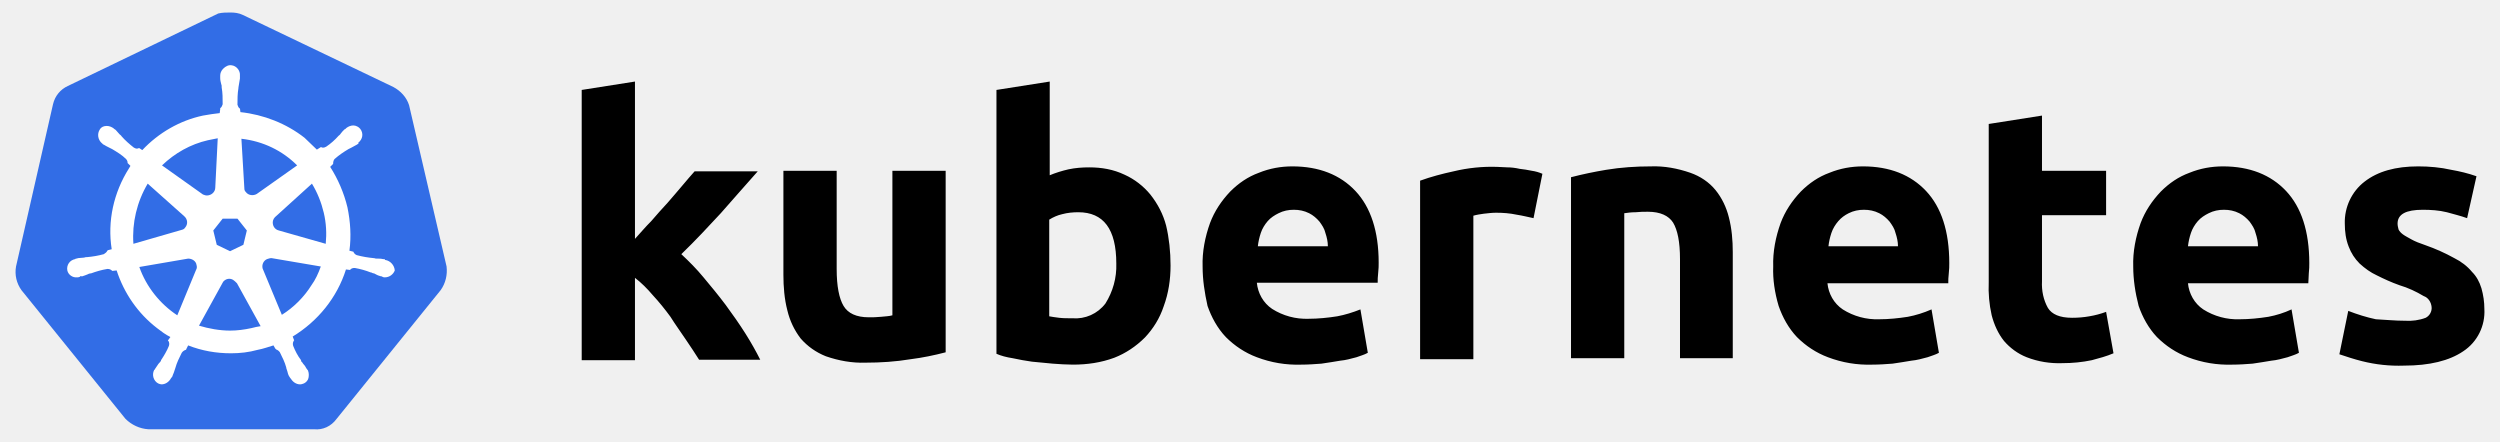
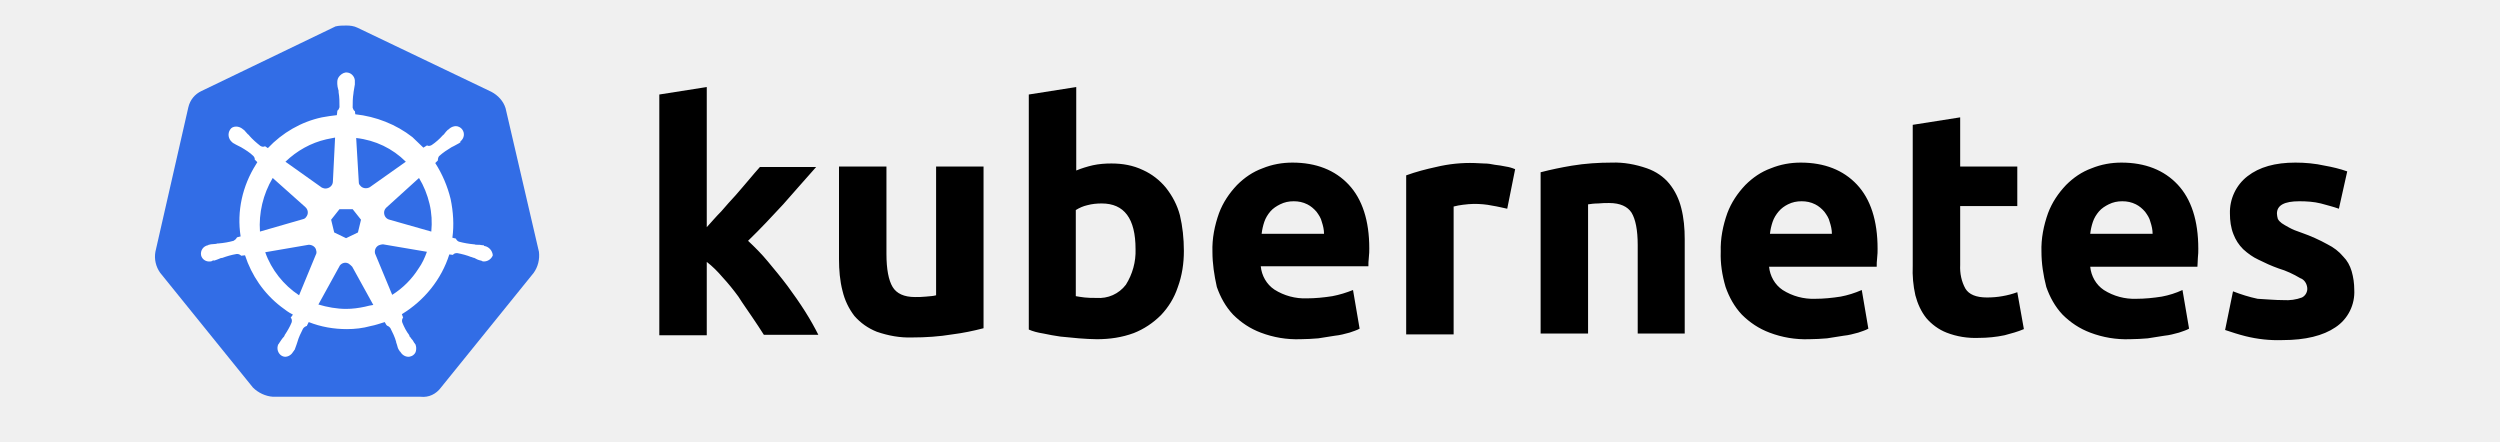
- <svg xmlns="http://www.w3.org/2000/svg" version="1.1" width="1024" height="181" viewBox="-2.536 -2.536 505.686 89.602" id="svg10488">
-   <defs id="defs10490" />
+ <svg xmlns="http://www.w3.org/2000/svg" version="1.1" width="1024" height="181" viewBox="-14.48 -5.811 527.455 100.583" id="svg10488">
  <path d="m 79.797,18.8 c -0.5,-1.6 -1.7,-2.9 -3.2,-3.7 l -30.5,-14.6 c -0.8,-0.4 -1.7,-0.5 -2.5,-0.5 -0.8,0 -1.7,0 -2.5,0.2 l -30.5,14.7 c -1.5,0.7 -2.6,2 -3,3.7 L 0.097,51.5 c -0.3,1.7 0.1,3.4 1.1,4.8 L 22.297,82.4 c 1.2,1.2 2.9,2 4.6,2.1 h 33.6 c 1.8,0.2 3.5,-0.6 4.6,-2.1 l 21.1,-26.1 c 1,-1.4 1.4,-3.1 1.2,-4.8 l -7.6,-32.7 z" id="path10349" style="fill:#326de6" />
  <path d="m 75.097,50.2 0,0 c -0.1,0 -0.2,0 -0.2,-0.1 0,-0.1 -0.2,-0.1 -0.4,-0.1 -0.4,-0.1 -0.8,-0.1 -1.2,-0.1 -0.2,0 -0.4,0 -0.6,-0.1 h -0.1 c -1.1,-0.1 -2.3,-0.3 -3.4,-0.6 -0.3,-0.1 -0.6,-0.4 -0.7,-0.7 0.1,0 0,0 0,0 l 0,0 -0.8,-0.2 c 0.4,-2.9 0.2,-5.9 -0.4,-8.8 -0.7,-2.9 -1.9,-5.7 -3.5,-8.2 l 0.6,-0.6 0,0 v -0.1 c 0,-0.3 0.1,-0.7 0.3,-0.9 0.9,-0.8 1.8,-1.4 2.8,-2 l 0,0 c 0.2,-0.1 0.4,-0.2 0.6,-0.3 0.4,-0.2 0.7,-0.4 1.1,-0.6 0.1,-0.1 0.2,-0.1 0.3,-0.2 0.1,-0.1 0,-0.1 0,-0.2 l 0,0 c 0.9,-0.7 1.1,-1.9 0.4,-2.8 -0.3,-0.4 -0.9,-0.7 -1.4,-0.7 -0.5,0 -1,0.2 -1.4,0.5 l 0,0 -0.1,0.1 c -0.1,0.1 -0.2,0.2 -0.3,0.2 -0.3,0.3 -0.6,0.6 -0.8,0.9 -0.1,0.2 -0.3,0.3 -0.4,0.4 l 0,0 c -0.7,0.8 -1.6,1.6 -2.5,2.2 -0.2,0.1 -0.4,0.2 -0.6,0.2 -0.1,0 -0.3,0 -0.4,-0.1 h -0.1 l -0.8,0.5 c -0.8,-0.8 -1.7,-1.6 -2.5,-2.4 -3.7,-2.9 -8.3,-4.7 -13,-5.2 l -0.1,-0.8 0,0 0,0.1 c -0.3,-0.2 -0.4,-0.5 -0.5,-0.8 0,-1.1 0,-2.2 0.2,-3.4 v -0.1 c 0,-0.2 0.1,-0.4 0.1,-0.6 0.1,-0.4 0.1,-0.8 0.2,-1.2 v -0.6 l 0,0 c 0.1,-1 -0.7,-2 -1.7,-2.1 -0.6,-0.1 -1.2,0.2 -1.7,0.7 -0.4,0.4 -0.6,0.9 -0.6,1.4 l 0,0 v 0.5 c 0,0.4 0.1,0.8 0.2,1.2 0.1,0.2 0.1,0.4 0.1,0.6 v 0.1 c 0.2,1.1 0.2,2.2 0.2,3.4 -0.1,0.3 -0.2,0.6 -0.5,0.8 l 0,0.2 0,0 -0.1,0.8 c -1.1,0.1 -2.2,0.3 -3.4,0.5 -4.7,1 -9,3.5 -12.3,7 l -0.6,-0.4 h -0.1 c -0.1,0 -0.2,0.1 -0.4,0.1 -0.2,0 -0.4,-0.1 -0.6,-0.2 -0.9,-0.7 -1.8,-1.5 -2.5,-2.3 l 0,0 c -0.1,-0.2 -0.3,-0.3 -0.4,-0.4 -0.3,-0.3 -0.5,-0.6 -0.8,-0.9 -0.1,-0.1 -0.2,-0.1 -0.3,-0.2 -0.1,-0.1 -0.1,-0.1 -0.1,-0.1 l 0,0 c -0.4,-0.3 -0.9,-0.5 -1.4,-0.5 -0.6,0 -1.1,0.2 -1.4,0.7 -0.6,0.9 -0.4,2.1 0.4,2.8 l 0,0 c 0.1,0 0.1,0.1 0.1,0.1 0,0 0.2,0.2 0.3,0.2 0.3,0.2 0.7,0.4 1.1,0.6 0.2,0.1 0.4,0.2 0.6,0.3 l 0,0 c 1,0.6 2,1.2 2.8,2 0.2,0.2 0.4,0.6 0.3,0.9 v -0.1 l 0,0 0.6,0.6 c -0.1,0.2 -0.2,0.3 -0.3,0.5 -3.1,4.9 -4.4,10.7 -3.5,16.4 l -0.8,0.2 0,0 c 0,0.1 -0.1,0.1 -0.1,0.1 -0.1,0.3 -0.4,0.5 -0.7,0.7 -1.1,0.3 -2.2,0.5 -3.4,0.6 h 0 c -0.2,0 -0.4,0 -0.6,0.1 -0.4,0 -0.8,0.1 -1.2,0.1 -0.1,0 -0.2,0.1 -0.4,0.1 -0.1,0 -0.1,0 -0.2,0.1 l 0,0 c -1.1,0.2 -1.8,1.2 -1.6,2.3 0,0 0,0 0,0 0.2,0.9 1.1,1.5 2,1.4 0.2,0 0.3,0 0.5,-0.1 l 0,0 c 0.1,0 0.1,0 0.1,-0.1 0,-0.1 0.3,0 0.4,0 0.4,-0.1 0.8,-0.3 1.1,-0.4 0.2,-0.1 0.4,-0.2 0.6,-0.2 h 0.1 c 1.1,-0.4 2.1,-0.7 3.3,-0.9 h 0.1 c 0.3,0 0.6,0.1 0.8,0.3 0.1,0 0.1,0.1 0.1,0.1 l 0,0 0.9,-0.1 c 1.5,4.6 4.3,8.7 8.2,11.7 0.9,0.7 1.7,1.3 2.7,1.8 l -0.5,0.7 0,0 c 0,0.1 0.1,0.1 0.1,0.1 0.2,0.3 0.2,0.7 0.1,1 -0.4,1 -1,2 -1.6,2.9 v 0.1 c -0.1,0.2 -0.2,0.3 -0.4,0.5 -0.2,0.2 -0.4,0.6 -0.7,1 -0.1,0.1 -0.1,0.2 -0.2,0.3 0,0 0,0.1 -0.1,0.1 l 0,0 c -0.5,1 -0.1,2.2 0.8,2.7 0.2,0.1 0.5,0.2 0.7,0.2 0.8,0 1.5,-0.5 1.9,-1.2 l 0,0 c 0,0 0,-0.1 0.1,-0.1 0,-0.1 0.1,-0.2 0.2,-0.3 0.1,-0.4 0.3,-0.7 0.4,-1.1 l 0.2,-0.6 0,0 c 0.3,-1.1 0.8,-2.1 1.3,-3.1 0.2,-0.3 0.5,-0.5 0.8,-0.6 0.1,0 0.1,0 0.1,-0.1 l 0,0 0.4,-0.8 c 2.8,1.1 5.7,1.6 8.7,1.6 1.8,0 3.6,-0.2 5.4,-0.7 1.1,-0.2 2.2,-0.6 3.2,-0.9 l 0.4,0.7 0,0 c 0.1,0 0.1,0 0.1,0.1 0.3,0.1 0.6,0.3 0.8,0.6 0.5,1 1,2 1.3,3.1 v 0.1 l 0.2,0.6 c 0.1,0.4 0.2,0.8 0.4,1.1 0.1,0.1 0.1,0.2 0.2,0.3 0,0 0,0.1 0.1,0.1 l 0,0 c 0.4,0.7 1.1,1.2 1.9,1.2 0.3,0 0.5,-0.1 0.8,-0.2 0.4,-0.2 0.8,-0.6 0.9,-1.1 0.1,-0.5 0.1,-1 -0.1,-1.5 l 0,0 c 0,-0.1 -0.1,-0.1 -0.1,-0.1 0,-0.1 -0.1,-0.2 -0.2,-0.3 -0.2,-0.4 -0.4,-0.7 -0.7,-1 -0.1,-0.2 -0.2,-0.3 -0.4,-0.5 v -0.2 c -0.7,-0.9 -1.2,-1.9 -1.6,-2.9 -0.1,-0.3 -0.1,-0.7 0.1,-1 0,-0.1 0.1,-0.1 0.1,-0.1 l 0,0 -0.3,-0.8 c 5.1,-3.1 9,-7.9 10.8,-13.6 l 0.8,0.1 0,0 c 0.1,0 0.1,-0.1 0.1,-0.1 0.2,-0.2 0.5,-0.3 0.8,-0.3 h 0.1 c 1.1,0.2 2.2,0.5 3.2,0.9 h 0.1 c 0.2,0.1 0.4,0.2 0.6,0.2 0.4,0.2 0.7,0.4 1.1,0.5 0.1,0 0.2,0.1 0.4,0.1 0.1,0 0.1,0 0.2,0.1 l 0,0 c 0.2,0.1 0.3,0.1 0.5,0.1 0.9,0 1.7,-0.6 2,-1.4 -0.1,-1.1 -0.9,-1.9 -1.8,-2.1 z m -28.9,-3.1 -2.7,1.3 -2.7,-1.3 -0.7,-2.9 1.9,-2.4 h 3 l 1.9,2.4 -0.7,2.9 z m 16.3,-6.5 c 0.5,2.1 0.6,4.2 0.4,6.3 l -9.5,-2.7 0,0 c -0.9,-0.2 -1.4,-1.1 -1.2,-2 0.1,-0.3 0.2,-0.5 0.4,-0.7 l 7.5,-6.8 c 1.1,1.8 1.9,3.8 2.4,5.9 z m -5.4,-9.6 -8.2,5.8 c -0.7,0.4 -1.7,0.3 -2.2,-0.4 -0.2,-0.2 -0.3,-0.4 -0.3,-0.7 l -0.6,-10.1 c 4.4,0.5 8.3,2.4 11.3,5.4 l 0,0 z m -18.1,-5.1 2,-0.4 -0.5,10 0,0 c 0,0.9 -0.8,1.6 -1.7,1.6 -0.3,0 -0.5,-0.1 -0.8,-0.2 l -8.3,-5.9 c 2.6,-2.5 5.8,-4.3 9.3,-5.1 z m -12.2,8.8 7.4,6.6 0,0 c 0.7,0.6 0.8,1.6 0.2,2.3 -0.2,0.3 -0.4,0.4 -0.8,0.5 l -9.7,2.8 c -0.3,-4.2 0.7,-8.5 2.9,-12.2 z m -1.7,16.9 9.9,-1.7 c 0.8,0 1.6,0.5 1.7,1.3 0.1,0.3 0.1,0.7 -0.1,1 l 0,0 -3.8,9.2 c -3.5,-2.3 -6.3,-5.8 -7.7,-9.8 z m 22.7,12.4 c -1.4,0.3 -2.8,0.5 -4.3,0.5 -2.1,0 -4.3,-0.4 -6.3,-1 l 4.9,-8.9 c 0.5,-0.6 1.3,-0.8 2,-0.4 0.3,0.2 0.5,0.4 0.8,0.7 l 0,0 4.8,8.7 c -0.6,0.1 -1.2,0.2 -1.9,0.4 z m 12.2,-8.7 c -1.5,2.4 -3.6,4.5 -6,6 l -3.9,-9.4 c -0.2,-0.8 0.2,-1.6 0.9,-1.9 0.3,-0.1 0.6,-0.2 0.9,-0.2 l 10,1.7 c -0.5,1.4 -1.1,2.7 -1.9,3.8 z" id="path10351" style="fill:#ffffff" />
  <path d="m 484.497,62.5 c 1.4,0.1 2.9,-0.1 4.2,-0.6 0.8,-0.4 1.3,-1.3 1.2,-2.2 -0.1,-1 -0.7,-1.9 -1.6,-2.2 -1.5,-0.9 -3.2,-1.7 -4.9,-2.2 -1.7,-0.6 -3.2,-1.3 -4.6,-2 -1.3,-0.6 -2.4,-1.4 -3.5,-2.4 -1,-1 -1.7,-2.1 -2.2,-3.4 -0.6,-1.5 -0.8,-3.1 -0.8,-4.7 -0.1,-3.3 1.4,-6.5 4,-8.5 2.7,-2.1 6.3,-3.1 10.9,-3.1 2.2,0 4.5,0.2 6.7,0.7 1.7,0.3 3.4,0.7 5.1,1.3 l -1.9,8.5 c -1.4,-0.5 -2.7,-0.8 -4.1,-1.2 -1.6,-0.4 -3.3,-0.5 -4.9,-0.5 -3.4,0 -5.1,0.9 -5.1,2.8 0,0.4 0.1,0.8 0.2,1.2 0.2,0.4 0.5,0.7 0.9,1 0.4,0.3 1,0.6 1.7,1 0.7,0.4 1.7,0.8 2.9,1.2 2,0.7 4,1.6 5.8,2.6 1.4,0.7 2.6,1.6 3.6,2.8 0.9,0.9 1.5,2 1.9,3.3 0.4,1.4 0.6,2.8 0.6,4.2 0.2,3.4 -1.4,6.7 -4.3,8.6 -2.8,1.9 -6.8,2.9 -12,2.9 -2.9,0.1 -5.7,-0.2 -8.5,-0.9 -1.6,-0.4 -3.1,-0.9 -4.6,-1.4 l 1.8,-8.8 c 1.8,0.7 3.7,1.3 5.6,1.7 2,0.1 3.9,0.3 5.9,0.3 m -55.1,-11 c -0.1,-3 0.5,-6 1.5,-8.8 0.9,-2.4 2.3,-4.5 4.1,-6.4 1.7,-1.7 3.6,-3 5.8,-3.8 2.2,-0.9 4.5,-1.3 6.8,-1.3 5.4,0 9.7,1.7 12.8,5 3.1,3.3 4.7,8.2 4.7,14.6 0,0.6 0,1.3 -0.1,2.1 0,0.8 -0.1,1.4 -0.1,2 h -24.4 c 0.2,2.1 1.3,4.1 3.1,5.3 2.2,1.4 4.8,2.1 7.4,2 1.9,0 3.9,-0.2 5.8,-0.5 1.6,-0.3 3.2,-0.8 4.7,-1.5 l 1.5,8.8 c -0.7,0.4 -1.5,0.6 -2.3,0.9 -1.1,0.3 -2.2,0.6 -3.3,0.7 -1.2,0.2 -2.4,0.4 -3.8,0.6 -1.3,0.1 -2.7,0.2 -4.1,0.2 -3.1,0.1 -6.1,-0.4 -9,-1.5 -2.4,-0.9 -4.5,-2.3 -6.3,-4.1 -1.7,-1.8 -2.9,-4 -3.7,-6.3 -0.7,-2.7 -1.1,-5.4 -1.1,-8 m 25.3,-4.1 c 0,-0.9 -0.2,-1.8 -0.5,-2.7 -0.2,-0.9 -0.7,-1.6 -1.2,-2.3 -0.6,-0.7 -1.3,-1.3 -2.1,-1.7 -1,-0.5 -2,-0.7 -3.1,-0.7 -1.1,0 -2.1,0.2 -3.1,0.7 -0.8,0.4 -1.6,0.9 -2.2,1.6 -0.6,0.7 -1.1,1.5 -1.4,2.4 -0.3,0.9 -0.5,1.8 -0.6,2.7 l 14.2,0 m -54.6,-24.8 10.8,-1.7 v 11.2 h 13 v 9 h -13 v 13.4 c -0.1,1.9 0.3,3.8 1.2,5.4 0.8,1.3 2.4,2 4.9,2 1.2,0 2.4,-0.1 3.5,-0.3 1.2,-0.2 2.3,-0.5 3.4,-0.9 l 1.5,8.4 c -1.4,0.6 -2.9,1 -4.4,1.4 -1.9,0.4 -3.9,0.6 -5.9,0.6 -2.5,0.1 -5,-0.3 -7.3,-1.2 -1.8,-0.7 -3.4,-1.9 -4.6,-3.3 -1.2,-1.5 -2,-3.3 -2.5,-5.2 -0.5,-2.2 -0.7,-4.5 -0.6,-6.7 V 22.6 m -43.7,28.9 c -0.1,-3 0.5,-6 1.5,-8.8 0.9,-2.4 2.3,-4.5 4.1,-6.4 1.7,-1.7 3.6,-3 5.8,-3.8 2.2,-0.9 4.5,-1.3 6.8,-1.3 5.4,0 9.7,1.7 12.8,5 3.1,3.3 4.7,8.2 4.7,14.6 0,0.6 0,1.3 -0.1,2.1 -0.1,0.8 -0.1,1.4 -0.1,2 h -24.5 c 0.2,2.1 1.3,4.1 3.1,5.3 2.2,1.4 4.8,2.1 7.4,2 1.9,0 3.9,-0.2 5.8,-0.5 1.6,-0.3 3.2,-0.8 4.8,-1.5 l 1.5,8.8 c -0.7,0.4 -1.5,0.6 -2.3,0.9 -1.1,0.3 -2.2,0.6 -3.3,0.7 -1.2,0.2 -2.4,0.4 -3.8,0.6 -1.3,0.1 -2.7,0.2 -4.1,0.2 -3.1,0.1 -6.1,-0.4 -9,-1.5 -2.4,-0.9 -4.5,-2.3 -6.3,-4.1 -1.7,-1.8 -2.9,-4 -3.7,-6.3 -0.8,-2.7 -1.2,-5.4 -1.1,-8 m 25.3,-4.1 c 0,-0.9 -0.2,-1.8 -0.5,-2.7 -0.2,-0.9 -0.7,-1.6 -1.2,-2.3 -0.6,-0.7 -1.3,-1.3 -2.1,-1.7 -1,-0.5 -2,-0.7 -3.1,-0.7 -1.1,0 -2.1,0.2 -3.1,0.7 -0.8,0.4 -1.5,0.9 -2.1,1.6 -0.6,0.7 -1.1,1.5 -1.4,2.4 -0.3,0.9 -0.5,1.8 -0.6,2.7 l 14.1,0 m -66.3,-14 c 2.3,-0.6 4.7,-1.1 7.1,-1.5 3,-0.5 6.1,-0.7 9.1,-0.7 2.7,-0.1 5.4,0.4 8,1.3 2,0.7 3.8,1.9 5.1,3.5 1.3,1.6 2.2,3.5 2.7,5.5 0.6,2.3 0.8,4.7 0.8,7.1 v 21.5 h -10.7 V 50 c 0,-3.5 -0.5,-5.9 -1.4,-7.4 -0.9,-1.4 -2.6,-2.2 -5.1,-2.2 -0.8,0 -1.6,0 -2.5,0.1 -0.9,0 -1.6,0.1 -2.3,0.2 v 29.4 h -10.8 l 0,-36.7 m -7.6,8.3 c -1,-0.2 -2.1,-0.5 -3.4,-0.7 -1.4,-0.3 -2.8,-0.4 -4.2,-0.4 -0.8,0 -1.6,0.1 -2.5,0.2 -0.7,0.1 -1.4,0.2 -2.1,0.4 v 29.1 h -10.8 V 34.1 c 2.2,-0.8 4.5,-1.4 6.8,-1.9 2.9,-0.7 5.9,-1 8.8,-0.9 0.7,0 1.4,0.1 2.1,0.1 0.8,0 1.6,0.1 2.5,0.3 0.8,0.1 1.6,0.2 2.5,0.4 0.7,0.1 1.4,0.3 2.1,0.6 l -1.8,9 m -67.1,9.8 c -0.1,-3 0.5,-6 1.5,-8.8 0.9,-2.4 2.3,-4.5 4.1,-6.4 1.7,-1.7 3.6,-3 5.8,-3.8 2.2,-0.9 4.5,-1.3 6.8,-1.3 5.4,0 9.7,1.7 12.8,5 3.1,3.3 4.7,8.2 4.7,14.5 0,0.6 0,1.3 -0.1,2.1 -0.1,0.8 -0.1,1.4 -0.1,2 h -24.5 c 0.2,2.1 1.3,4.1 3.1,5.3 2.2,1.4 4.8,2.1 7.4,2 1.9,0 3.9,-0.2 5.8,-0.5 1.6,-0.3 3.2,-0.8 4.7,-1.4 l 1.5,8.8 c -0.7,0.4 -1.5,0.6 -2.3,0.9 -1.1,0.3 -2.2,0.6 -3.3,0.7 -1.2,0.2 -2.4,0.4 -3.8,0.6 -1.3,0.1 -2.7,0.2 -4.1,0.2 -3.1,0.1 -6.1,-0.4 -9,-1.5 -2.4,-0.9 -4.5,-2.3 -6.3,-4.1 -1.7,-1.8 -2.9,-4 -3.7,-6.3 -0.6,-2.7 -1,-5.3 -1,-8 m 25.4,-4.1 c 0,-0.9 -0.2,-1.8 -0.5,-2.7 -0.2,-0.9 -0.7,-1.6 -1.2,-2.3 -0.6,-0.7 -1.3,-1.3 -2.1,-1.7 -1,-0.5 -2,-0.7 -3.1,-0.7 -1.1,0 -2.1,0.2 -3.1,0.7 -0.8,0.4 -1.6,0.9 -2.2,1.6 -0.6,0.7 -1.1,1.5 -1.4,2.4 -0.3,0.9 -0.5,1.8 -0.6,2.7 l 14.2,0 m -42.9,3.5 c 0,-7 -2.6,-10.4 -7.7,-10.4 -1.1,0 -2.2,0.1 -3.3,0.4 -0.9,0.2 -1.8,0.6 -2.6,1.1 v 19.6 c 0.5,0.1 1.2,0.2 2,0.3 0.8,0.1 1.7,0.1 2.7,0.1 2.6,0.2 5.1,-0.9 6.7,-3 1.5,-2.4 2.3,-5.2 2.2,-8.1 m 11,0.4 c 0,2.8 -0.4,5.6 -1.4,8.3 -0.8,2.4 -2.1,4.5 -3.8,6.3 -1.8,1.8 -3.9,3.2 -6.2,4.1 -2.7,1 -5.5,1.4 -8.4,1.4 -1.3,0 -2.7,-0.1 -4.1,-0.2 -1.4,-0.1 -2.8,-0.3 -4.2,-0.4 -1.3,-0.2 -2.6,-0.4 -3.9,-0.7 -1.3,-0.2 -2.4,-0.5 -3.3,-0.9 V 15.7 l 10.8,-1.7 v 19 c 1.2,-0.5 2.5,-0.9 3.8,-1.2 1.4,-0.3 2.8,-0.4 4.2,-0.4 2.5,0 4.9,0.4 7.2,1.5 2,0.9 3.8,2.3 5.2,4 1.5,1.9 2.6,4 3.2,6.3 0.6,2.5 0.9,5.3 0.9,8.1 m -45.6,17.6 c -2.3,0.6 -4.7,1.1 -7.1,1.4 -3,0.5 -6.1,0.7 -9.1,0.7 -2.8,0.1 -5.5,-0.4 -8.1,-1.3 -2,-0.8 -3.7,-2 -5.1,-3.6 -1.3,-1.7 -2.2,-3.6 -2.7,-5.7 -0.6,-2.3 -0.8,-4.8 -0.8,-7.2 V 32.1 h 10.8 V 52 c 0,3.5 0.5,6 1.4,7.5 0.9,1.5 2.6,2.3 5.1,2.3 0.8,0 1.6,0 2.5,-0.1 0.9,-0.1 1.6,-0.1 2.3,-0.3 V 32.1 h 10.8 l 0,36.8 m -63,-23 c 1.1,-1.2 2.1,-2.4 3.3,-3.6 1.1,-1.3 2.2,-2.5 3.3,-3.7 1.1,-1.3 2.1,-2.4 3,-3.5 0.9,-1.1 1.8,-2.1 2.5,-2.9 h 12.8 c -2.6,2.9 -5.1,5.8 -7.5,8.5 -2.5,2.7 -5.1,5.5 -8,8.3 1.6,1.5 3.1,3 4.5,4.7 1.5,1.8 3,3.6 4.5,5.6 1.4,1.9 2.8,3.9 4,5.8 1.2,1.9 2.2,3.7 3,5.3 h -12.4 c -0.8,-1.3 -1.7,-2.6 -2.7,-4.1 -1,-1.5 -2.1,-3 -3.1,-4.6 -1.1,-1.5 -2.3,-3 -3.6,-4.4 -1.1,-1.3 -2.3,-2.5 -3.6,-3.5 v 16.7 h -10.8 V 15.7 l 10.8,-1.7 0,31.9" id="path3003" style="fill:#000000" />
</svg>
